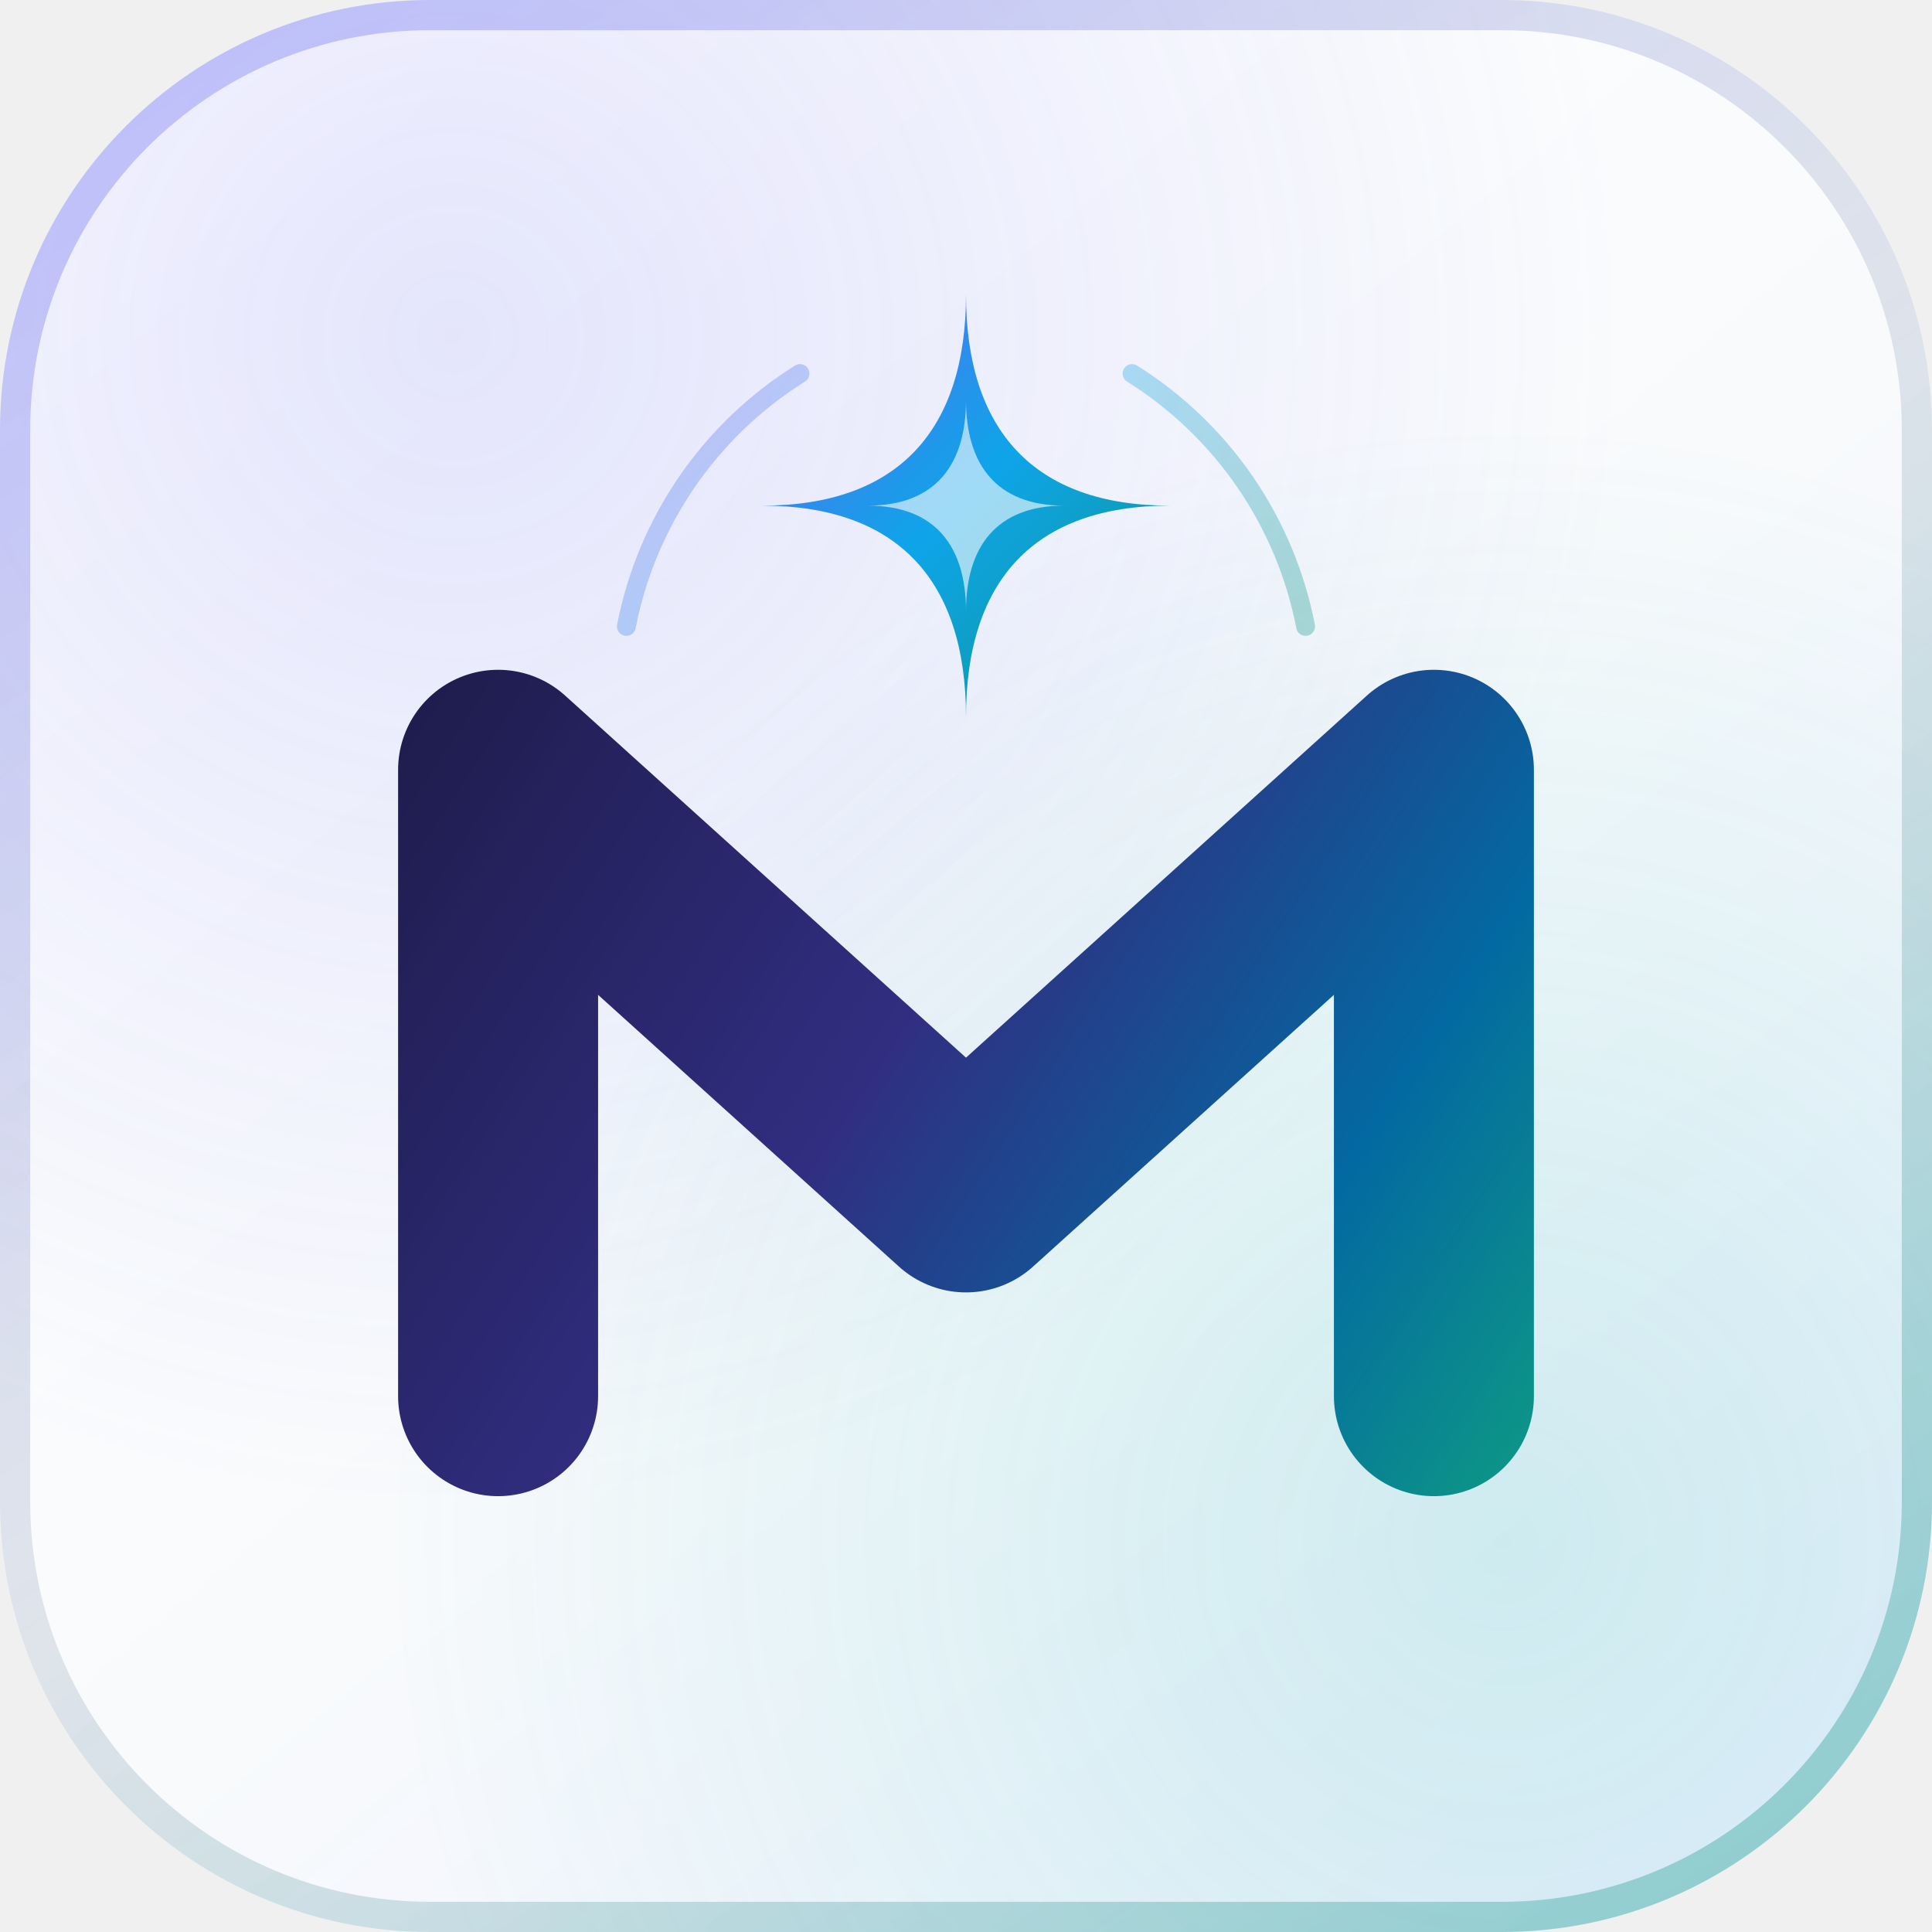
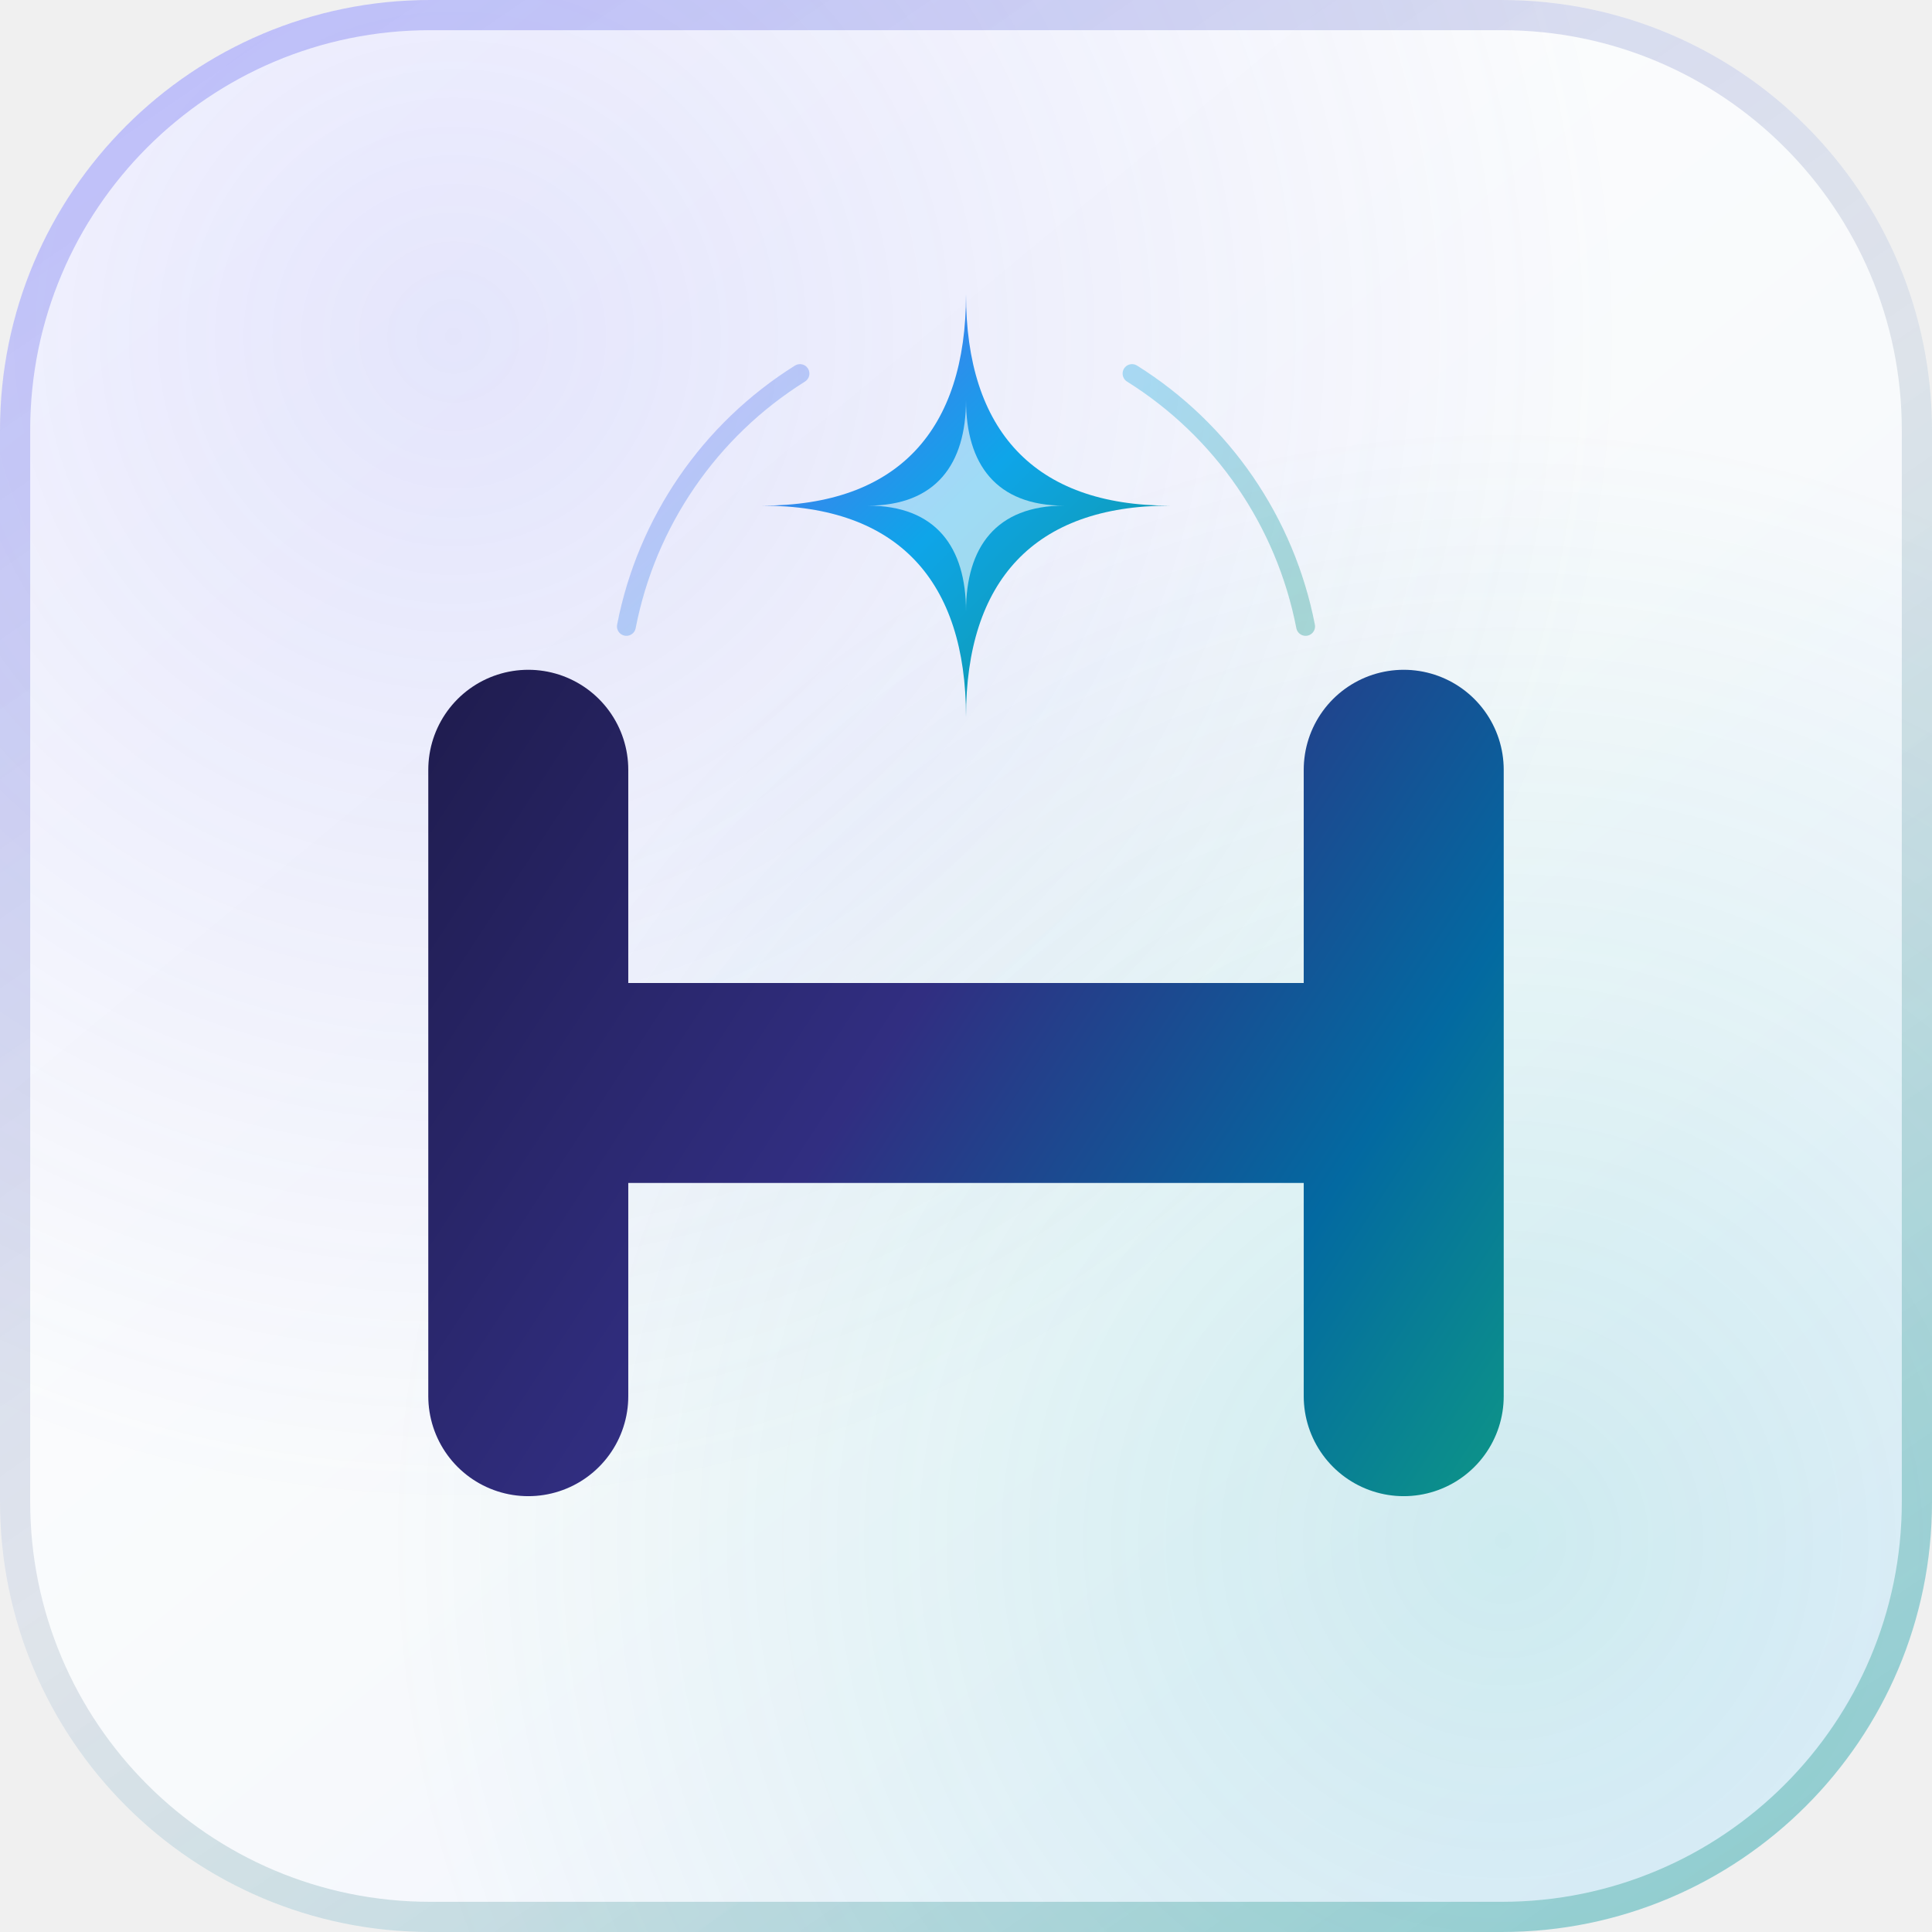
<svg xmlns="http://www.w3.org/2000/svg" width="1024" height="1024" viewBox="0 0 1024 1024" fill="none">
  <defs>
    <clipPath id="squircle-light">
      <rect width="1024" height="1024" rx="228" />
    </clipPath>
    <linearGradient id="bg-light" x1="128" y1="48" x2="896" y2="976" gradientUnits="userSpaceOnUse">
      <stop offset="0" stop-color="#FFFFFF" />
      <stop offset="0.55" stop-color="#F8FAFC" />
      <stop offset="1" stop-color="#EEF2FF" />
    </linearGradient>
    <radialGradient id="aura-indigo-light" cx="0" cy="0" r="1" gradientUnits="userSpaceOnUse" gradientTransform="translate(240 180) rotate(42) scale(620)">
      <stop offset="0" stop-color="#6366F1" stop-opacity="0.16" />
      <stop offset="1" stop-color="#6366F1" stop-opacity="0" />
    </radialGradient>
    <radialGradient id="aura-teal-light" cx="0" cy="0" r="1" gradientUnits="userSpaceOnUse" gradientTransform="translate(800 820) rotate(-135) scale(600)">
      <stop offset="0" stop-color="#14B8A6" stop-opacity="0.16" />
      <stop offset="1" stop-color="#14B8A6" stop-opacity="0" />
    </radialGradient>
    <linearGradient id="rim-light" x1="160" y1="0" x2="864" y2="1024" gradientUnits="userSpaceOnUse">
      <stop offset="0" stop-color="#6366F1" stop-opacity="0.34" />
      <stop offset="0.5" stop-color="#94A3B8" stop-opacity="0.26" />
      <stop offset="1" stop-color="#0D9488" stop-opacity="0.34" />
    </linearGradient>
-     <linearGradient id="m-sculpt-light" x1="210" y1="360" x2="814" y2="756" gradientUnits="userSpaceOnUse">
+     <linearGradient id="h-sculpt-light" x1="210" y1="360" x2="814" y2="756" gradientUnits="userSpaceOnUse">
      <stop offset="0" stop-color="#1E1B4B" />
      <stop offset="0.45" stop-color="#312E81" />
      <stop offset="0.78" stop-color="#0369A1" />
      <stop offset="1" stop-color="#0D9488" />
    </linearGradient>
    <linearGradient id="spark-light" x1="400" y1="160" x2="624" y2="384" gradientUnits="userSpaceOnUse">
      <stop offset="0" stop-color="#6366F1" />
      <stop offset="0.48" stop-color="#0EA5E9" />
      <stop offset="1" stop-color="#0D9488" />
    </linearGradient>
  </defs>
  <g clip-path="url(#squircle-light)">
    <rect width="1024" height="1024" fill="url(#bg-light)" />
    <rect width="1024" height="1024" fill="url(#aura-indigo-light)" />
    <rect width="1024" height="1024" fill="url(#aura-teal-light)" />
    <path d="M 332 332 A 204 204 0 0 1 424 198" stroke="url(#spark-light)" stroke-width="10" stroke-linecap="round" stroke-opacity="0.32" />
    <path d="M 600 198 A 204 204 0 0 1 692 332" stroke="url(#spark-light)" stroke-width="10" stroke-linecap="round" stroke-opacity="0.32" />
-     <path d="M 264 740 V 408 L 512 632 L 760 408 V 740" stroke="url(#m-sculpt-light)" stroke-width="106" stroke-linecap="round" stroke-linejoin="round" />
+     <path d="M 280 408 V 740 M 744 408 V 740 M 280 574 H 744" stroke="url(#h-sculpt-light)" stroke-width="106" stroke-linecap="round" stroke-linejoin="round" />
    <path d="M 512 156          C 512 228 548 268 620 268          C 548 268 512 308 512 380          C 512 308 476 268 404 268          C 476 268 512 228 512 156 Z" fill="url(#spark-light)" />
    <path d="M 512 212          C 512 246 528 268 564 268          C 528 268 512 290 512 324          C 512 290 496 268 460 268          C 496 268 512 246 512 212 Z" fill="#FFFFFF" fill-opacity="0.60" />
    <rect x="8" y="8" width="1008" height="1008" rx="220" stroke="url(#rim-light)" stroke-width="16" />
  </g>
</svg>
